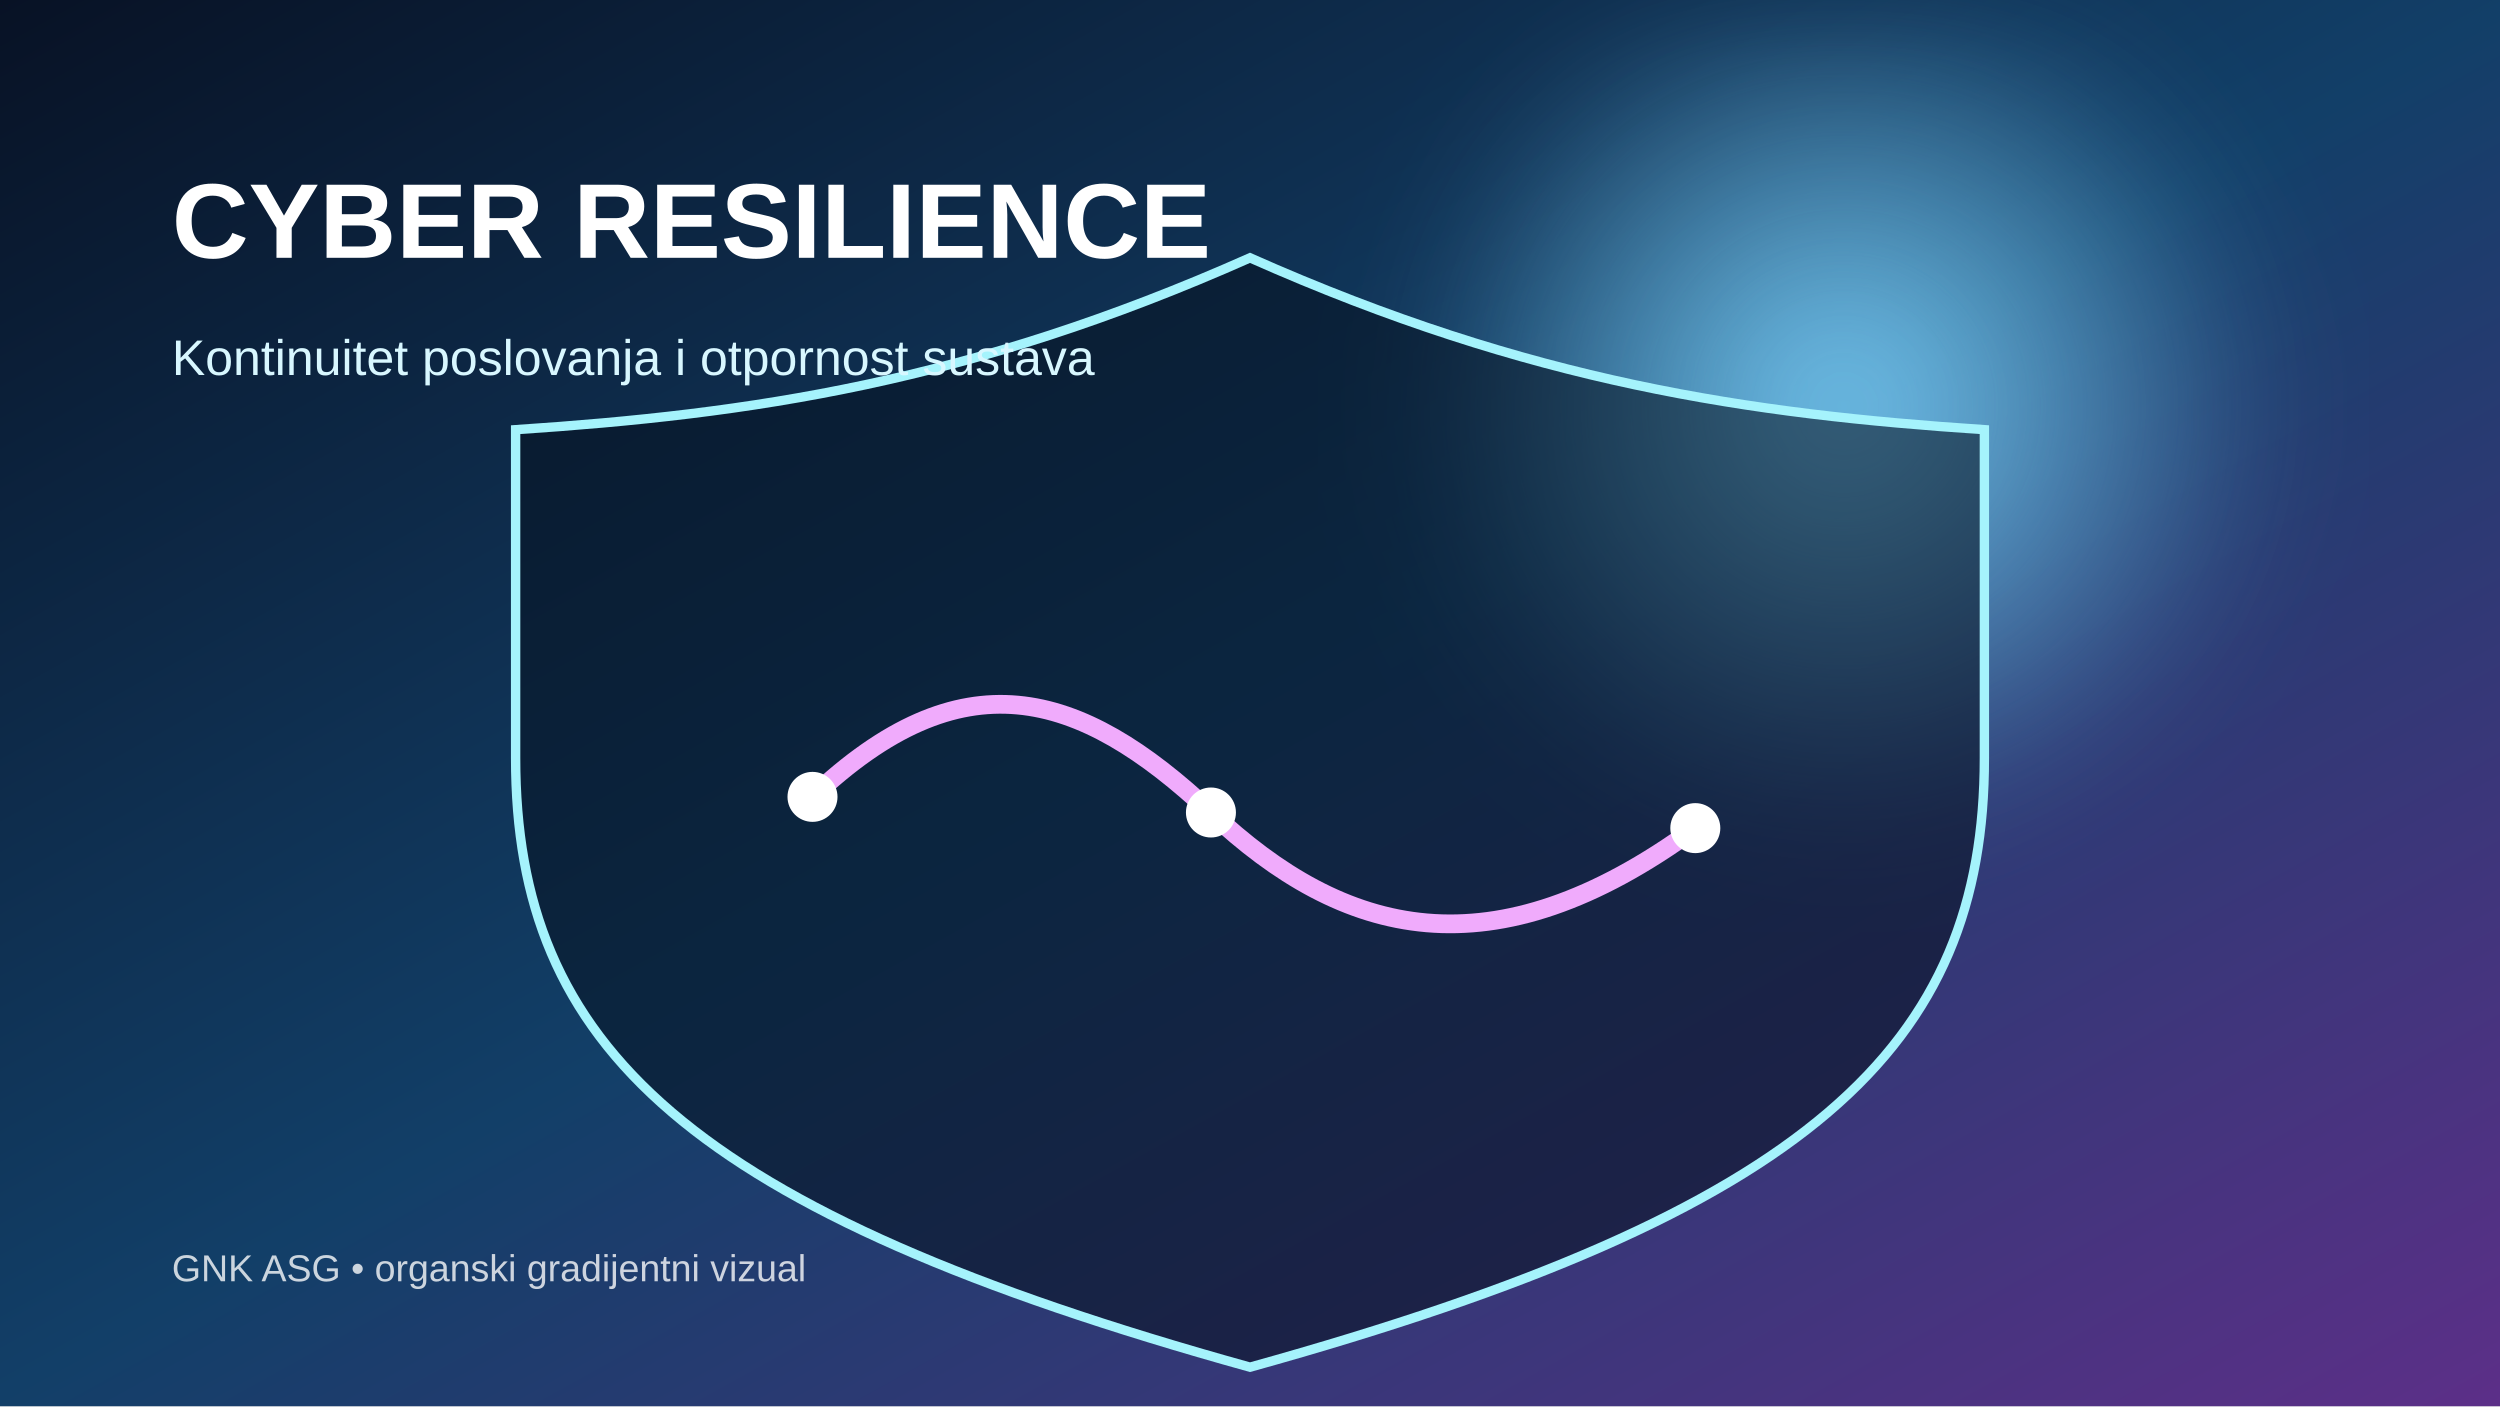
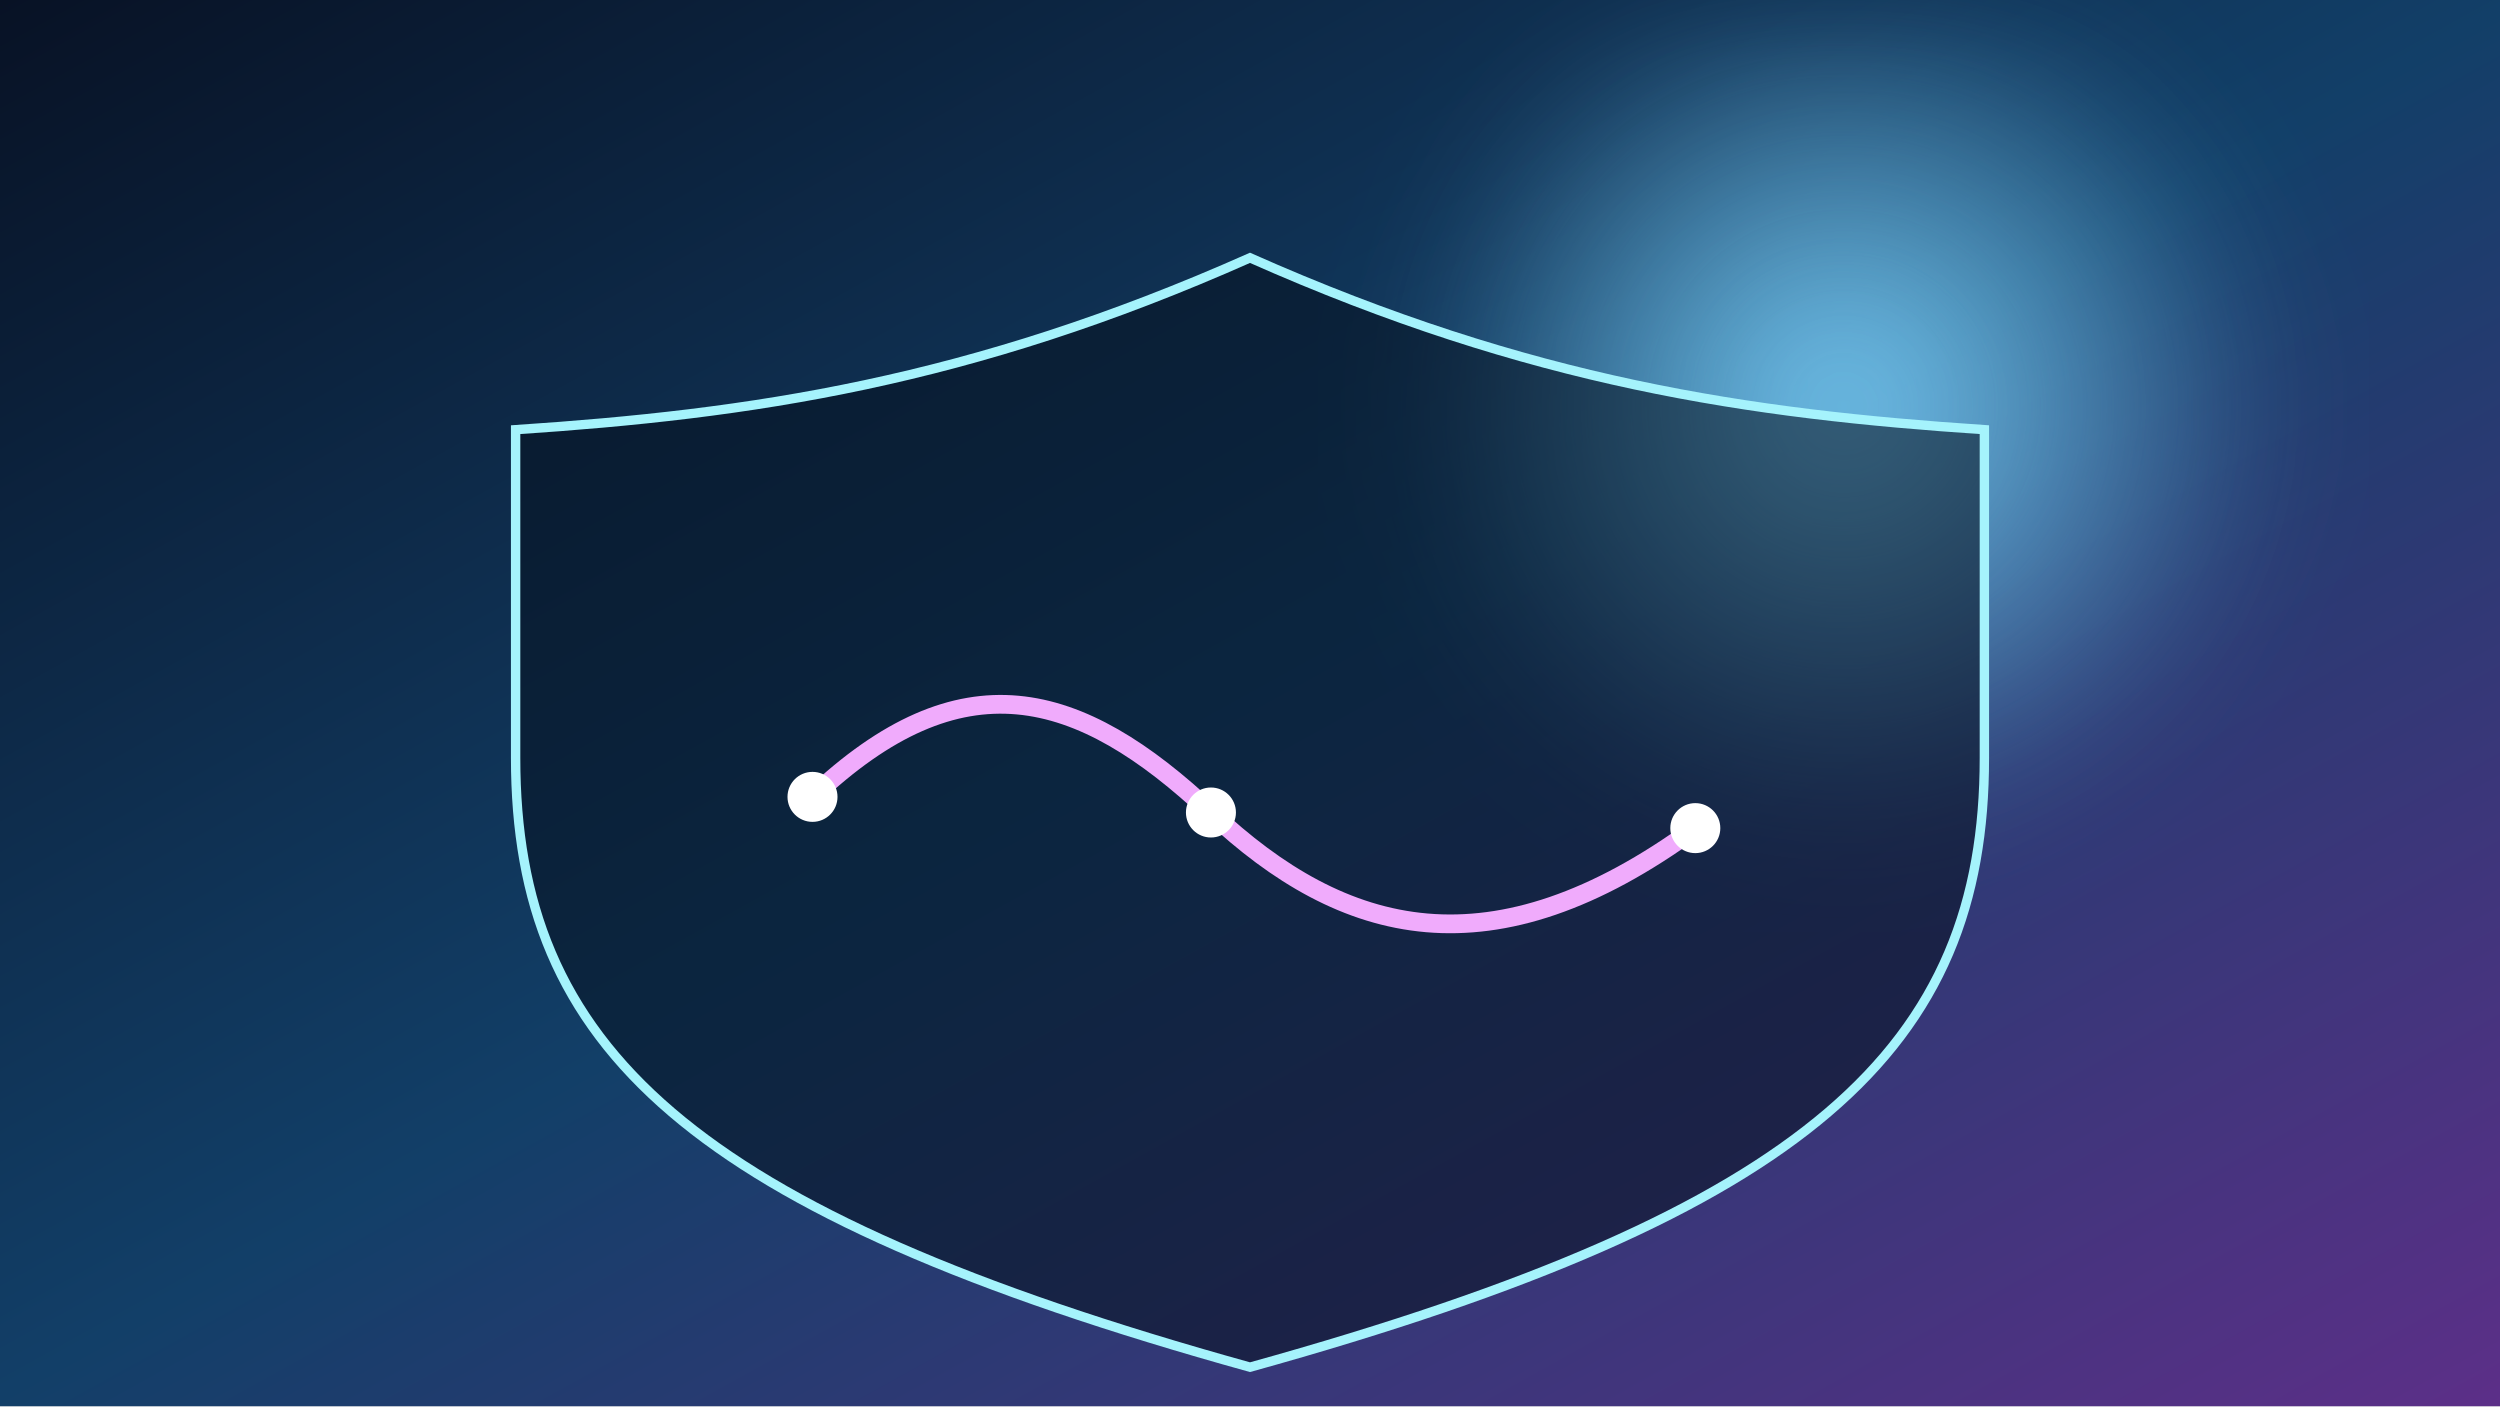
<svg xmlns="http://www.w3.org/2000/svg" viewBox="0 0 1600 900" role="img" aria-labelledby="title desc">
  <defs>
    <linearGradient id="bg" x1="0" y1="0" x2="1" y2="1">
      <stop stop-color="#081225" />
      <stop offset=".5" stop-color="#123f68" />
      <stop offset="1" stop-color="#5c2f88" />
    </linearGradient>
    <radialGradient id="glow">
      <stop stop-color="#7dd3fc" stop-opacity=".95" />
      <stop offset="1" stop-color="#7dd3fc" stop-opacity="0" />
    </radialGradient>
    <filter id="blur">
      <feGaussianBlur stdDeviation="42" />
    </filter>
  </defs>
  <rect width="1600" height="900" fill="url(#bg)" />
  <circle cx="1180" cy="260" r="280" fill="url(#glow)" filter="url(#blur)" />
  <path d="M800 165c180 80 320 100 470 110v210c0 185-110 290-470 390-360-100-470-205-470-390V275c150-10 290-30 470-110Z" fill="#07111f" fill-opacity=".55" stroke="#a5f3fc" stroke-width="6" />
  <path d="M520 510c95-90 170-70 255 10s180 105 310 10" fill="none" stroke="#f0abfc" stroke-width="12" stroke-linecap="round" />
  <g fill="#fff">
    <circle cx="520" cy="510" r="16" />
    <circle cx="775" cy="520" r="16" />
    <circle cx="1085" cy="530" r="16" />
  </g>
-   <text x="110" y="165" fill="#fff" font-family="Arial, sans-serif" font-size="68" font-weight="700">CYBER RESILIENCE</text>
-   <text x="110" y="240" fill="#d8f7ff" font-family="Arial, sans-serif" font-size="32">Kontinuitet poslovanja i otpornost sustava</text>
-   <text x="110" y="820" fill="#fff" fill-opacity=".78" font-family="Arial, sans-serif" font-size="24">GNK ASG • organski gradijentni vizual</text>
</svg>
